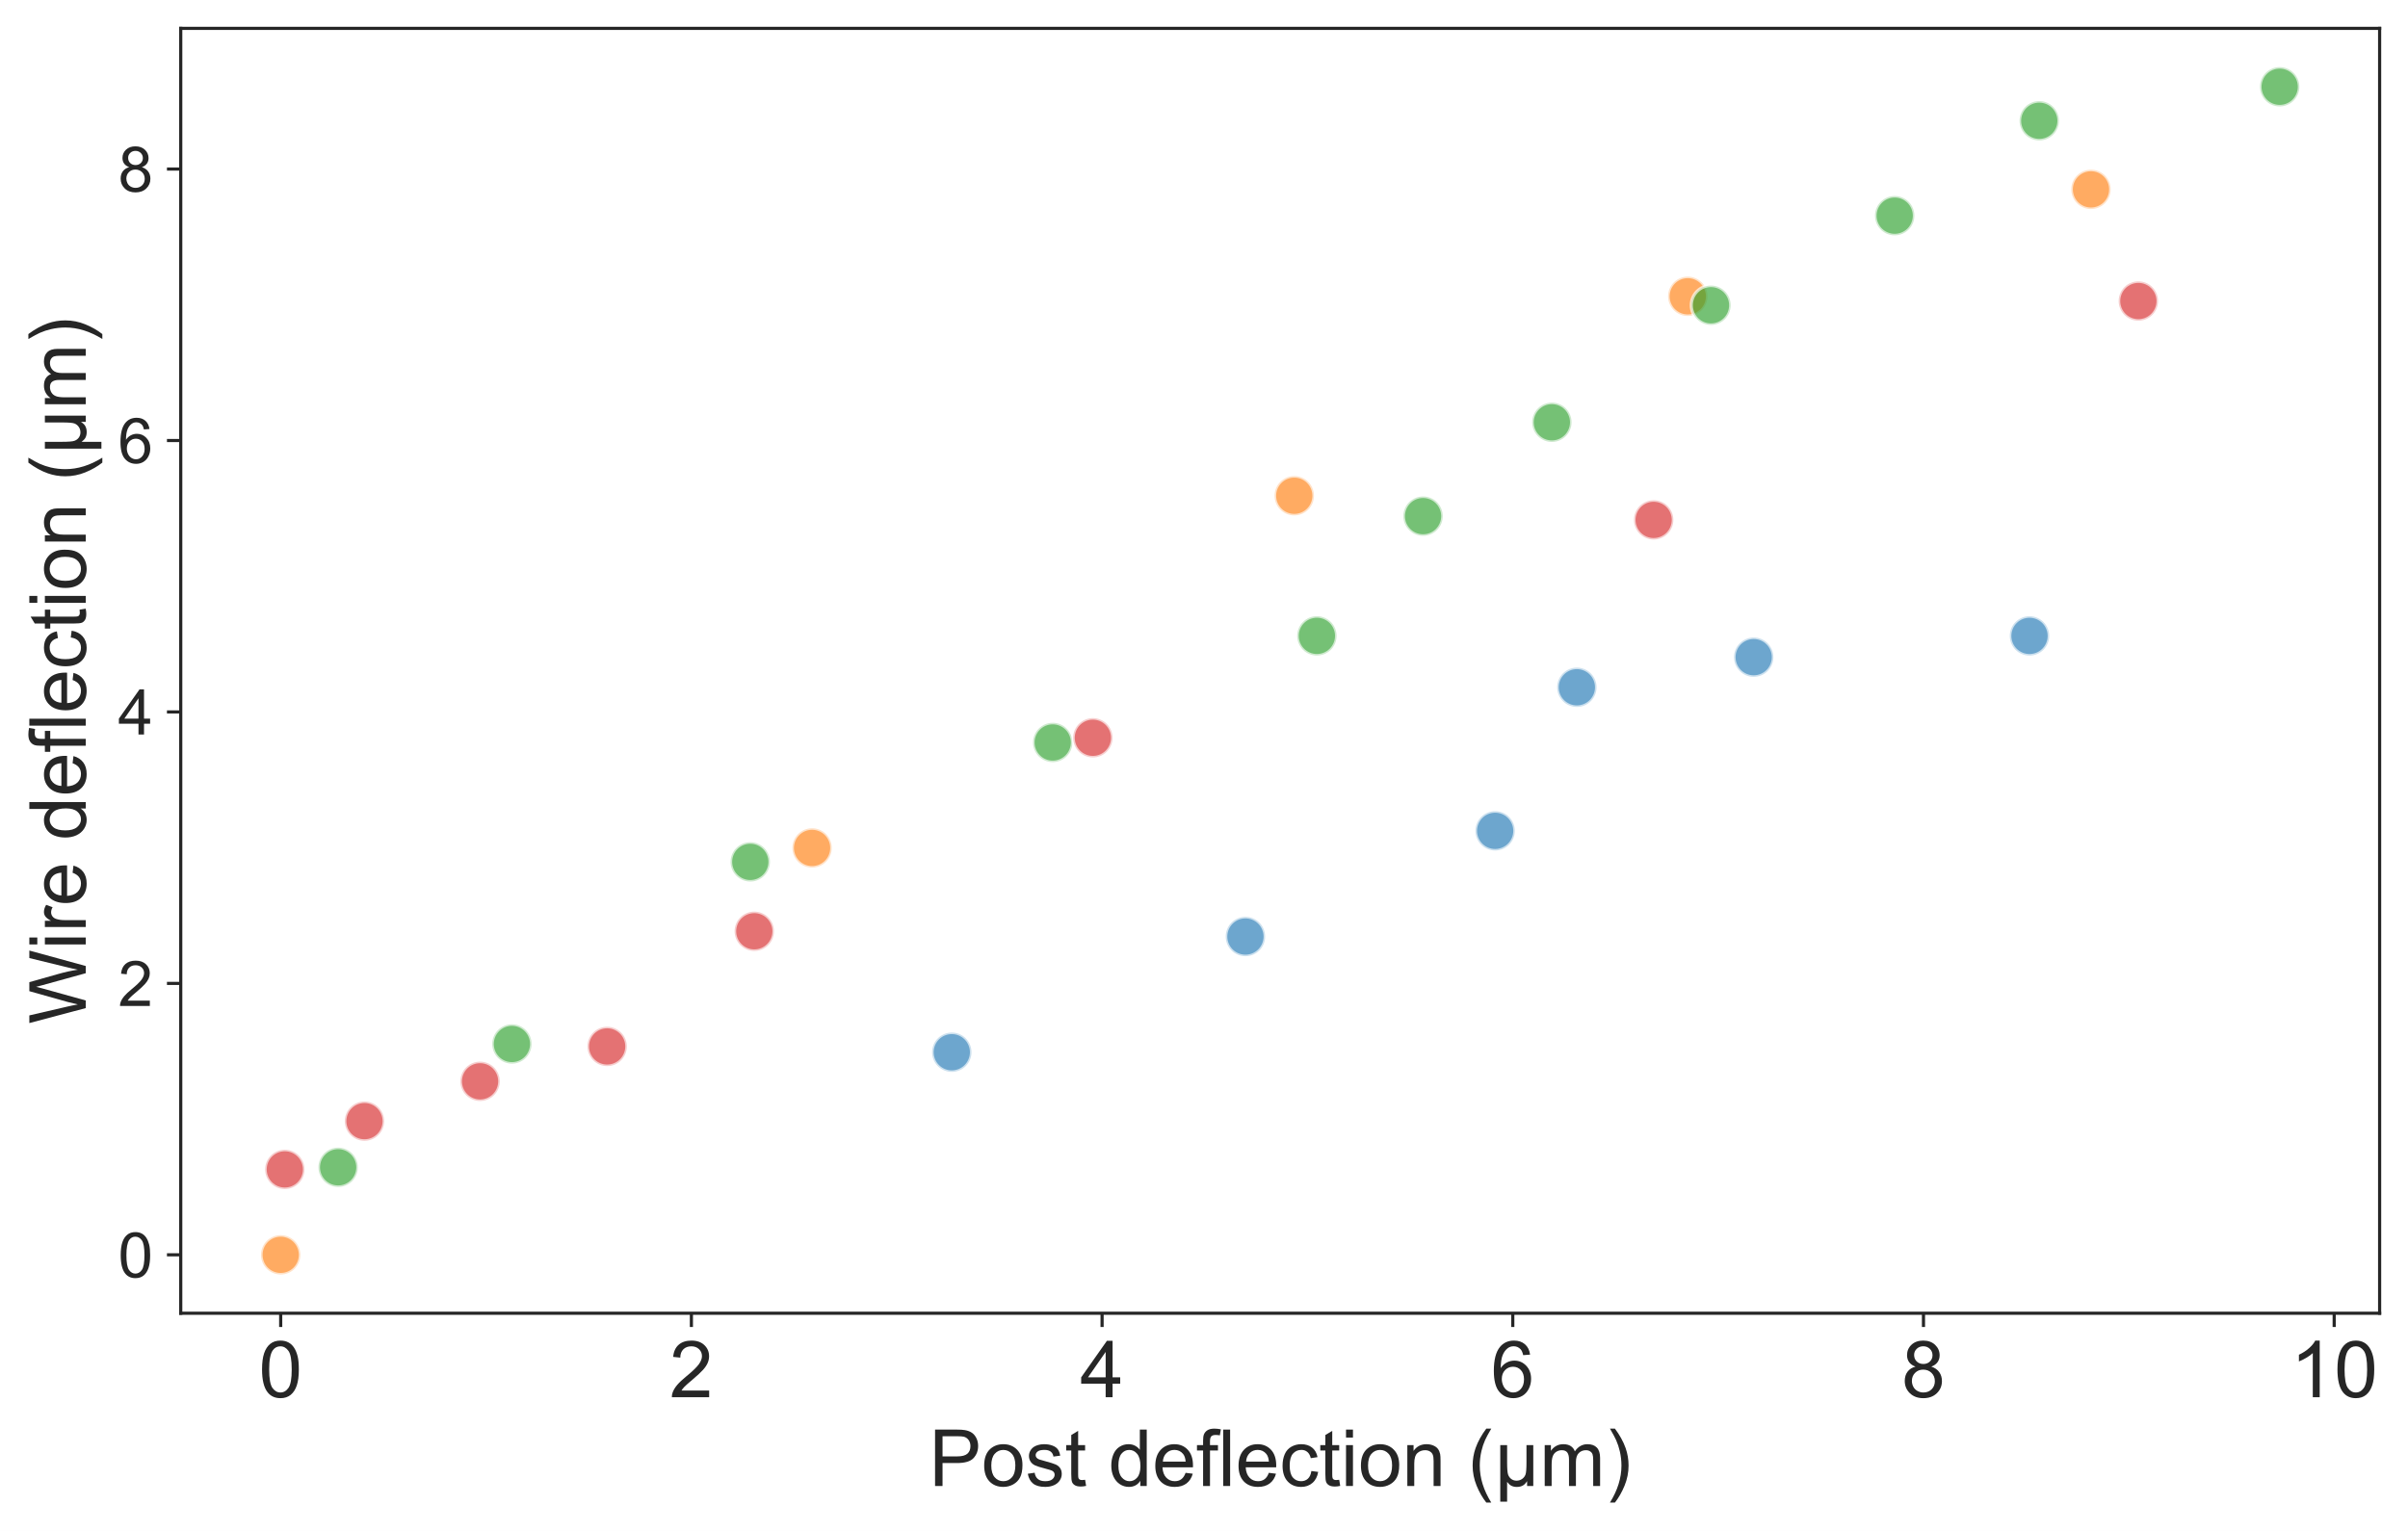
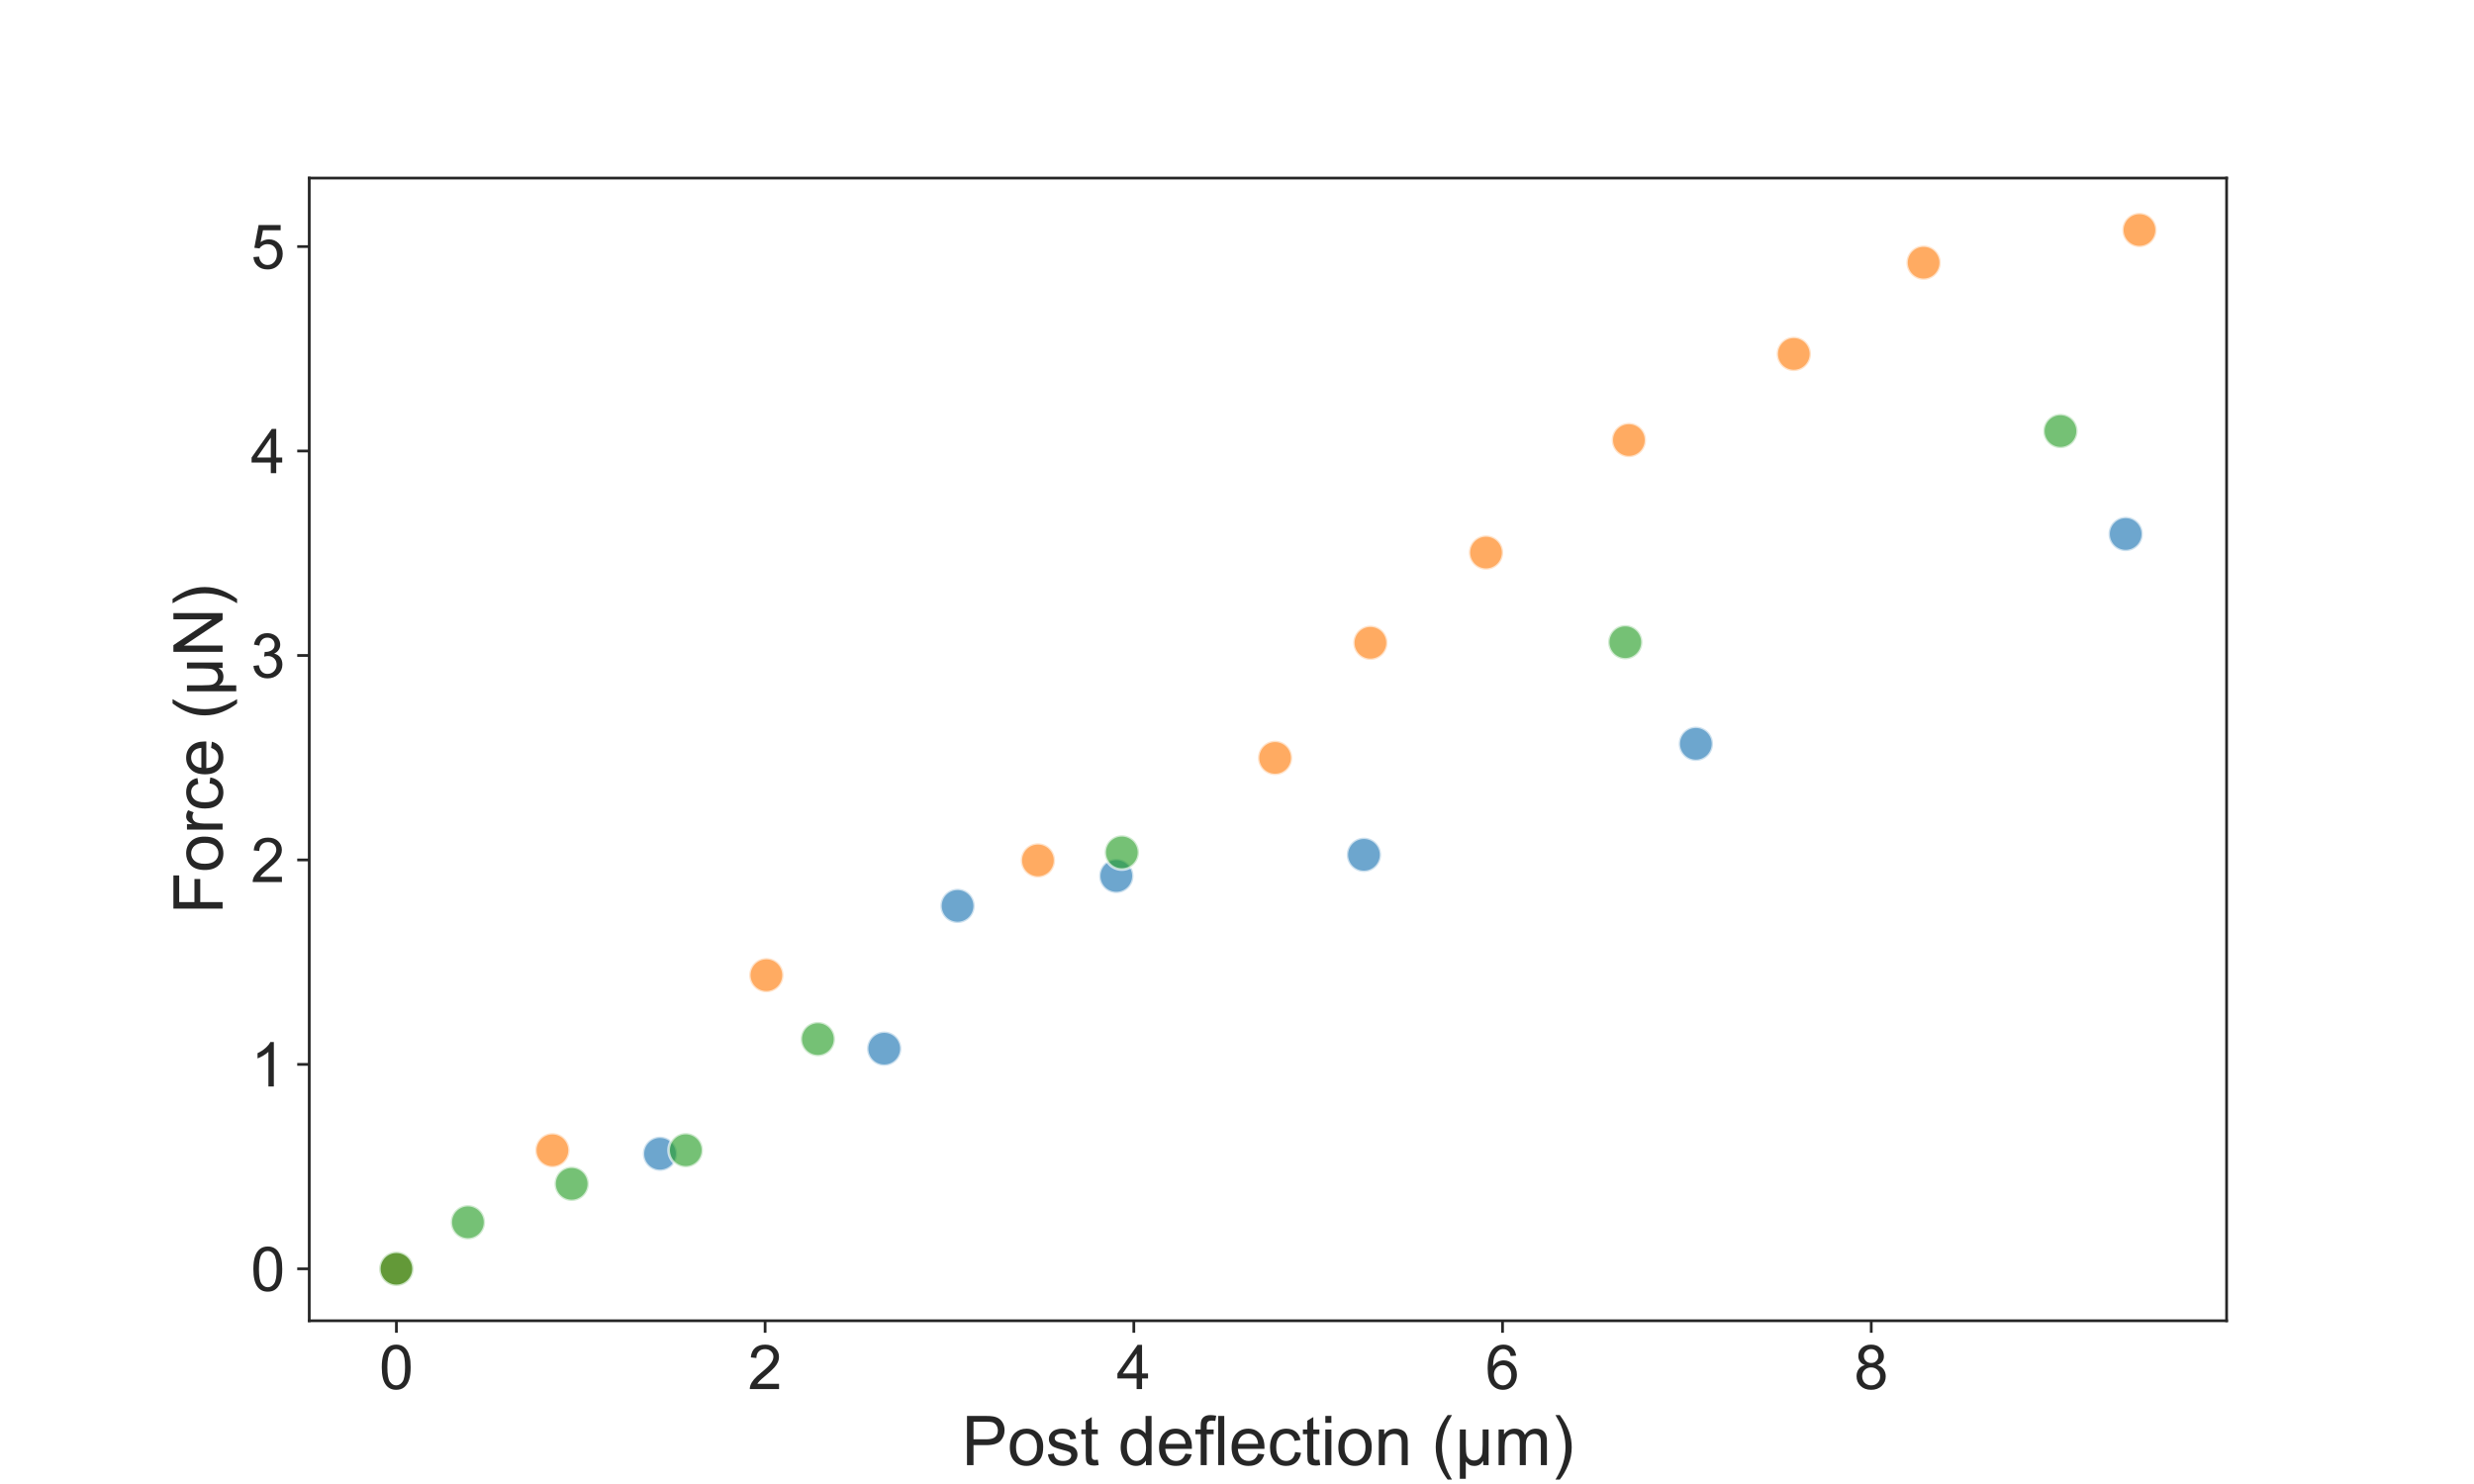
- <svg xmlns="http://www.w3.org/2000/svg" xmlns:xlink="http://www.w3.org/1999/xlink" width="611.066pt" height="388.619pt" viewBox="0 0 611.066 388.619" version="1.1">
+ <svg xmlns="http://www.w3.org/2000/svg" xmlns:xlink="http://www.w3.org/1999/xlink" width="720pt" height="432pt" viewBox="0 0 720 432" version="1.1">
  <defs>
    <style type="text/css">*{stroke-linejoin: round; stroke-linecap: butt}</style>
  </defs>
  <g id="figure_1">
    <g id="patch_1">
-       <path d="M 0 388.619  L 611.066 388.619  L 611.066 0  L 0 0  z " style="fill: #ffffff" />
+       <path d="M 0 432  L 720 432  L 720 0  L 0 0  z " style="fill: #ffffff" />
    </g>
    <g id="axes_1">
      <g id="patch_2">
-         <path d="M 45.866 333.36  L 603.866 333.36  L 603.866 7.2  L 45.866 7.2  z " style="fill: #ffffff" />
+         <path d="M 90 384.48  L 648 384.48  L 648 51.84  L 90 51.84  z " style="fill: #ffffff" />
      </g>
      <g id="matplotlib.axis_1">
        <g id="xtick_1">
          <g id="line2d_1">
            <defs>
-               <path id="mee743f3538" d="M 0 0  L 0 3.5  " style="stroke: #262626; stroke-width: 0.8" />
+               <path id="me6cd12412b" d="M 0 0  L 0 3.5  " style="stroke: #262626; stroke-width: 0.8" />
            </defs>
            <g>
-               <use xlink:href="#mee743f3538" x="71.23" y="333.36" style="fill: #262626; stroke: #262626; stroke-width: 0.8" />
+               <use xlink:href="#me6cd12412b" x="115.364" y="384.48" style="fill: #262626; stroke: #262626; stroke-width: 0.8" />
            </g>
          </g>
          <g id="text_1">
-             <g style="fill: #262626" transform="translate(65.66895 354.6756)scale(0.2 -0.2)">
+             <g style="fill: #262626" transform="translate(110.3588 404.3641) scale(0.18 -0.18)">
              <defs>
                <path id="ArialMT-30" d="M 266 2259  Q 266 3072 433 3567  Q 600 4063 929 4331  Q 1259 4600 1759 4600  Q 2128 4600 2406 4451  Q 2684 4303 2865 4023  Q 3047 3744 3150 3342  Q 3253 2941 3253 2259  Q 3253 1453 3087 958  Q 2922 463 2592 192  Q 2263 -78 1759 -78  Q 1097 -78 719 397  Q 266 969 266 2259  z M 844 2259  Q 844 1131 1108 757  Q 1372 384 1759 384  Q 2147 384 2411 759  Q 2675 1134 2675 2259  Q 2675 3391 2411 3762  Q 2147 4134 1753 4134  Q 1366 4134 1134 3806  Q 844 3388 844 2259  z " transform="scale(0.015625)" />
              </defs>
              <use xlink:href="#ArialMT-30" />
            </g>
          </g>
        </g>
        <g id="xtick_2">
          <g id="line2d_2">
            <g>
-               <use xlink:href="#mee743f3538" x="175.451" y="333.36" style="fill: #262626; stroke: #262626; stroke-width: 0.8" />
+               <use xlink:href="#me6cd12412b" x="222.668" y="384.48" style="fill: #262626; stroke: #262626; stroke-width: 0.8" />
            </g>
          </g>
          <g id="text_2">
-             <g style="fill: #262626" transform="translate(169.8896 354.6756)scale(0.2 -0.2)">
+             <g style="fill: #262626" transform="translate(217.6636 404.3641) scale(0.18 -0.18)">
              <defs>
                <path id="ArialMT-32" d="M 3222 541  L 3222 0  L 194 0  Q 188 203 259 391  Q 375 700 629 1000  Q 884 1300 1366 1694  Q 2113 2306 2375 2664  Q 2638 3022 2638 3341  Q 2638 3675 2398 3904  Q 2159 4134 1775 4134  Q 1369 4134 1125 3890  Q 881 3647 878 3216  L 300 3275  Q 359 3922 746 4261  Q 1134 4600 1788 4600  Q 2447 4600 2831 4234  Q 3216 3869 3216 3328  Q 3216 3053 3103 2787  Q 2991 2522 2730 2228  Q 2469 1934 1863 1422  Q 1356 997 1212 845  Q 1069 694 975 541  L 3222 541  z " transform="scale(0.015625)" />
              </defs>
              <use xlink:href="#ArialMT-32" />
            </g>
          </g>
        </g>
        <g id="xtick_3">
          <g id="line2d_3">
            <g>
-               <use xlink:href="#mee743f3538" x="279.671" y="333.36" style="fill: #262626; stroke: #262626; stroke-width: 0.8" />
+               <use xlink:href="#me6cd12412b" x="329.973" y="384.48" style="fill: #262626; stroke: #262626; stroke-width: 0.8" />
            </g>
          </g>
          <g id="text_3">
-             <g style="fill: #262626" transform="translate(274.1103 354.6756)scale(0.2 -0.2)">
+             <g style="fill: #262626" transform="translate(324.9684 404.3641) scale(0.18 -0.18)">
              <defs>
                <path id="ArialMT-34" d="M 2069 0  L 2069 1097  L 81 1097  L 81 1613  L 2172 4581  L 2631 4581  L 2631 1613  L 3250 1613  L 3250 1097  L 2631 1097  L 2631 0  L 2069 0  z M 2069 1613  L 2069 3678  L 634 1613  L 2069 1613  z " transform="scale(0.015625)" />
              </defs>
              <use xlink:href="#ArialMT-34" />
            </g>
          </g>
        </g>
        <g id="xtick_4">
          <g id="line2d_4">
            <g>
-               <use xlink:href="#mee743f3538" x="383.892" y="333.36" style="fill: #262626; stroke: #262626; stroke-width: 0.8" />
+               <use xlink:href="#me6cd12412b" x="437.278" y="384.48" style="fill: #262626; stroke: #262626; stroke-width: 0.8" />
            </g>
          </g>
          <g id="text_4">
-             <g style="fill: #262626" transform="translate(378.3309 354.6756)scale(0.2 -0.2)">
+             <g style="fill: #262626" transform="translate(432.2732 404.3641) scale(0.18 -0.18)">
              <defs>
                <path id="ArialMT-36" d="M 3184 3459  L 2625 3416  Q 2550 3747 2413 3897  Q 2184 4138 1850 4138  Q 1581 4138 1378 3988  Q 1113 3794 959 3422  Q 806 3050 800 2363  Q 1003 2672 1297 2822  Q 1591 2972 1913 2972  Q 2475 2972 2870 2558  Q 3266 2144 3266 1488  Q 3266 1056 3080 686  Q 2894 316 2569 119  Q 2244 -78 1831 -78  Q 1128 -78 684 439  Q 241 956 241 2144  Q 241 3472 731 4075  Q 1159 4600 1884 4600  Q 2425 4600 2770 4297  Q 3116 3994 3184 3459  z M 888 1484  Q 888 1194 1011 928  Q 1134 663 1356 523  Q 1578 384 1822 384  Q 2178 384 2434 671  Q 2691 959 2691 1453  Q 2691 1928 2437 2201  Q 2184 2475 1800 2475  Q 1419 2475 1153 2201  Q 888 1928 888 1484  z " transform="scale(0.015625)" />
              </defs>
              <use xlink:href="#ArialMT-36" />
            </g>
          </g>
        </g>
        <g id="xtick_5">
          <g id="line2d_5">
            <g>
-               <use xlink:href="#mee743f3538" x="488.112" y="333.36" style="fill: #262626; stroke: #262626; stroke-width: 0.8" />
+               <use xlink:href="#me6cd12412b" x="544.583" y="384.48" style="fill: #262626; stroke: #262626; stroke-width: 0.8" />
            </g>
          </g>
          <g id="text_5">
-             <g style="fill: #262626" transform="translate(482.5516 354.6756)scale(0.2 -0.2)">
+             <g style="fill: #262626" transform="translate(539.578 404.3641) scale(0.18 -0.18)">
              <defs>
                <path id="ArialMT-38" d="M 1131 2484  Q 781 2613 612 2850  Q 444 3088 444 3419  Q 444 3919 803 4259  Q 1163 4600 1759 4600  Q 2359 4600 2725 4251  Q 3091 3903 3091 3403  Q 3091 3084 2923 2848  Q 2756 2613 2416 2484  Q 2838 2347 3058 2040  Q 3278 1734 3278 1309  Q 3278 722 2862 322  Q 2447 -78 1769 -78  Q 1091 -78 675 323  Q 259 725 259 1325  Q 259 1772 486 2073  Q 713 2375 1131 2484  z M 1019 3438  Q 1019 3113 1228 2906  Q 1438 2700 1772 2700  Q 2097 2700 2305 2904  Q 2513 3109 2513 3406  Q 2513 3716 2298 3927  Q 2084 4138 1766 4138  Q 1444 4138 1231 3931  Q 1019 3725 1019 3438  z M 838 1322  Q 838 1081 952 856  Q 1066 631 1291 507  Q 1516 384 1775 384  Q 2178 384 2440 643  Q 2703 903 2703 1303  Q 2703 1709 2433 1975  Q 2163 2241 1756 2241  Q 1359 2241 1098 1978  Q 838 1716 838 1322  z " transform="scale(0.015625)" />
              </defs>
              <use xlink:href="#ArialMT-38" />
            </g>
          </g>
        </g>
-         <g id="xtick_6">
-           <g id="line2d_6">
-             <g>
-               <use xlink:href="#mee743f3538" x="592.333" y="333.36" style="fill: #262626; stroke: #262626; stroke-width: 0.8" />
-             </g>
-           </g>
-           <g id="text_6">
-             <g style="fill: #262626" transform="translate(581.2113 354.6756)scale(0.2 -0.2)">
-               <defs>
-                 <path id="ArialMT-31" d="M 2384 0  L 1822 0  L 1822 3584  Q 1619 3391 1289 3197  Q 959 3003 697 2906  L 697 3450  Q 1169 3672 1522 3987  Q 1875 4303 2022 4600  L 2384 4600  L 2384 0  z " transform="scale(0.015625)" />
-               </defs>
-               <use xlink:href="#ArialMT-31" />
-               <use xlink:href="#ArialMT-30" x="55.615" />
-             </g>
-           </g>
-         </g>
-         <g id="text_7">
-           <g style="fill: #262626" transform="translate(235.7444 377.21)scale(0.2 -0.2)">
+         <g id="text_6">
+           <g style="fill: #262626" transform="translate(279.8781 426.5009) scale(0.2 -0.2)">
            <defs>
              <path id="ArialMT-50" d="M 494 0  L 494 4581  L 2222 4581  Q 2678 4581 2919 4538  Q 3256 4481 3484 4323  Q 3713 4166 3852 3881  Q 3991 3597 3991 3256  Q 3991 2672 3619 2267  Q 3247 1863 2275 1863  L 1100 1863  L 1100 0  L 494 0  z M 1100 2403  L 2284 2403  Q 2872 2403 3119 2622  Q 3366 2841 3366 3238  Q 3366 3525 3220 3729  Q 3075 3934 2838 4000  Q 2684 4041 2272 4041  L 1100 4041  L 1100 2403  z " transform="scale(0.015625)" />
              <path id="ArialMT-6f" d="M 213 1659  Q 213 2581 725 3025  Q 1153 3394 1769 3394  Q 2453 3394 2887 2945  Q 3322 2497 3322 1706  Q 3322 1066 3130 698  Q 2938 331 2570 128  Q 2203 -75 1769 -75  Q 1072 -75 642 372  Q 213 819 213 1659  z M 791 1659  Q 791 1022 1069 705  Q 1347 388 1769 388  Q 2188 388 2466 706  Q 2744 1025 2744 1678  Q 2744 2294 2464 2611  Q 2184 2928 1769 2928  Q 1347 2928 1069 2612  Q 791 2297 791 1659  z " transform="scale(0.015625)" />
              <path id="ArialMT-73" d="M 197 991  L 753 1078  Q 800 744 1014 566  Q 1228 388 1613 388  Q 2000 388 2187 545  Q 2375 703 2375 916  Q 2375 1106 2209 1216  Q 2094 1291 1634 1406  Q 1016 1563 777 1677  Q 538 1791 414 1992  Q 291 2194 291 2438  Q 291 2659 392 2848  Q 494 3038 669 3163  Q 800 3259 1026 3326  Q 1253 3394 1513 3394  Q 1903 3394 2198 3281  Q 2494 3169 2634 2976  Q 2775 2784 2828 2463  L 2278 2388  Q 2241 2644 2061 2787  Q 1881 2931 1553 2931  Q 1166 2931 1000 2803  Q 834 2675 834 2503  Q 834 2394 903 2306  Q 972 2216 1119 2156  Q 1203 2125 1616 2013  Q 2213 1853 2448 1751  Q 2684 1650 2818 1456  Q 2953 1263 2953 975  Q 2953 694 2789 445  Q 2625 197 2315 61  Q 2006 -75 1616 -75  Q 969 -75 630 194  Q 291 463 197 991  z " transform="scale(0.015625)" />
              <path id="ArialMT-74" d="M 1650 503  L 1731 6  Q 1494 -44 1306 -44  Q 1000 -44 831 53  Q 663 150 594 308  Q 525 466 525 972  L 525 2881  L 113 2881  L 113 3319  L 525 3319  L 525 4141  L 1084 4478  L 1084 3319  L 1650 3319  L 1650 2881  L 1084 2881  L 1084 941  Q 1084 700 1114 631  Q 1144 563 1211 522  Q 1278 481 1403 481  Q 1497 481 1650 503  z " transform="scale(0.015625)" />
              <path id="ArialMT-20" transform="scale(0.015625)" />
              <path id="ArialMT-64" d="M 2575 0  L 2575 419  Q 2259 -75 1647 -75  Q 1250 -75 917 144  Q 584 363 401 755  Q 219 1147 219 1656  Q 219 2153 384 2558  Q 550 2963 881 3178  Q 1213 3394 1622 3394  Q 1922 3394 2156 3267  Q 2391 3141 2538 2938  L 2538 4581  L 3097 4581  L 3097 0  L 2575 0  z M 797 1656  Q 797 1019 1065 703  Q 1334 388 1700 388  Q 2069 388 2326 689  Q 2584 991 2584 1609  Q 2584 2291 2321 2609  Q 2059 2928 1675 2928  Q 1300 2928 1048 2622  Q 797 2316 797 1656  z " transform="scale(0.015625)" />
              <path id="ArialMT-65" d="M 2694 1069  L 3275 997  Q 3138 488 2766 206  Q 2394 -75 1816 -75  Q 1088 -75 661 373  Q 234 822 234 1631  Q 234 2469 665 2931  Q 1097 3394 1784 3394  Q 2450 3394 2872 2941  Q 3294 2488 3294 1666  Q 3294 1616 3291 1516  L 816 1516  Q 847 969 1125 678  Q 1403 388 1819 388  Q 2128 388 2347 550  Q 2566 713 2694 1069  z M 847 1978  L 2700 1978  Q 2663 2397 2488 2606  Q 2219 2931 1791 2931  Q 1403 2931 1139 2672  Q 875 2413 847 1978  z " transform="scale(0.015625)" />
              <path id="ArialMT-66" d="M 556 0  L 556 2881  L 59 2881  L 59 3319  L 556 3319  L 556 3672  Q 556 4006 616 4169  Q 697 4388 901 4523  Q 1106 4659 1475 4659  Q 1713 4659 2000 4603  L 1916 4113  Q 1741 4144 1584 4144  Q 1328 4144 1222 4034  Q 1116 3925 1116 3625  L 1116 3319  L 1763 3319  L 1763 2881  L 1116 2881  L 1116 0  L 556 0  z " transform="scale(0.015625)" />
              <path id="ArialMT-6c" d="M 409 0  L 409 4581  L 972 4581  L 972 0  L 409 0  z " transform="scale(0.015625)" />
              <path id="ArialMT-63" d="M 2588 1216  L 3141 1144  Q 3050 572 2676 248  Q 2303 -75 1759 -75  Q 1078 -75 664 370  Q 250 816 250 1647  Q 250 2184 428 2587  Q 606 2991 970 3192  Q 1334 3394 1763 3394  Q 2303 3394 2647 3120  Q 2991 2847 3088 2344  L 2541 2259  Q 2463 2594 2264 2762  Q 2066 2931 1784 2931  Q 1359 2931 1093 2626  Q 828 2322 828 1663  Q 828 994 1084 691  Q 1341 388 1753 388  Q 2084 388 2306 591  Q 2528 794 2588 1216  z " transform="scale(0.015625)" />
              <path id="ArialMT-69" d="M 425 3934  L 425 4581  L 988 4581  L 988 3934  L 425 3934  z M 425 0  L 425 3319  L 988 3319  L 988 0  L 425 0  z " transform="scale(0.015625)" />
              <path id="ArialMT-6e" d="M 422 0  L 422 3319  L 928 3319  L 928 2847  Q 1294 3394 1984 3394  Q 2284 3394 2536 3286  Q 2788 3178 2913 3003  Q 3038 2828 3088 2588  Q 3119 2431 3119 2041  L 3119 0  L 2556 0  L 2556 2019  Q 2556 2363 2490 2533  Q 2425 2703 2258 2804  Q 2091 2906 1866 2906  Q 1506 2906 1245 2678  Q 984 2450 984 1813  L 984 0  L 422 0  z " transform="scale(0.015625)" />
              <path id="ArialMT-28" d="M 1497 -1347  Q 1031 -759 709 28  Q 388 816 388 1659  Q 388 2403 628 3084  Q 909 3875 1497 4659  L 1900 4659  Q 1522 4009 1400 3731  Q 1209 3300 1100 2831  Q 966 2247 966 1656  Q 966 153 1900 -1347  L 1497 -1347  z " transform="scale(0.015625)" />
              <path id="ArialMT-3bc" d="M 3181 3319  L 3181 0  L 2678 0  L 2678 394  Q 2516 144 2356 50  Q 2138 -78 1847 -78  Q 1588 -78 1388 25  Q 1238 103 1056 334  L 1056 -1272  L 500 -1272  L 500 3319  L 1056 3319  L 1056 1913  Q 1056 1147 1137 920  Q 1219 694 1401 562  Q 1584 431 1822 431  Q 2072 431 2269 568  Q 2466 706 2547 923  Q 2628 1141 2628 1903  L 2628 3319  L 3181 3319  z " transform="scale(0.015625)" />
              <path id="ArialMT-6d" d="M 422 0  L 422 3319  L 925 3319  L 925 2853  Q 1081 3097 1340 3245  Q 1600 3394 1931 3394  Q 2300 3394 2536 3241  Q 2772 3088 2869 2813  Q 3263 3394 3894 3394  Q 4388 3394 4653 3120  Q 4919 2847 4919 2278  L 4919 0  L 4359 0  L 4359 2091  Q 4359 2428 4304 2576  Q 4250 2725 4106 2815  Q 3963 2906 3769 2906  Q 3419 2906 3187 2673  Q 2956 2441 2956 1928  L 2956 0  L 2394 0  L 2394 2156  Q 2394 2531 2256 2718  Q 2119 2906 1806 2906  Q 1569 2906 1367 2781  Q 1166 2656 1075 2415  Q 984 2175 984 1722  L 984 0  L 422 0  z " transform="scale(0.015625)" />
              <path id="ArialMT-29" d="M 791 -1347  L 388 -1347  Q 1322 153 1322 1656  Q 1322 2244 1188 2822  Q 1081 3291 891 3722  Q 769 4003 388 4659  L 791 4659  Q 1378 3875 1659 3084  Q 1900 2403 1900 1659  Q 1900 816 1576 28  Q 1253 -759 791 -1347  z " transform="scale(0.015625)" />
            </defs>
            <use xlink:href="#ArialMT-50" />
            <use xlink:href="#ArialMT-6f" x="66.699" />
            <use xlink:href="#ArialMT-73" x="122.314" />
            <use xlink:href="#ArialMT-74" x="172.314" />
            <use xlink:href="#ArialMT-20" x="200.098" />
            <use xlink:href="#ArialMT-64" x="227.881" />
            <use xlink:href="#ArialMT-65" x="283.496" />
            <use xlink:href="#ArialMT-66" x="339.111" />
            <use xlink:href="#ArialMT-6c" x="366.895" />
            <use xlink:href="#ArialMT-65" x="389.111" />
            <use xlink:href="#ArialMT-63" x="444.727" />
            <use xlink:href="#ArialMT-74" x="494.727" />
            <use xlink:href="#ArialMT-69" x="522.51" />
            <use xlink:href="#ArialMT-6f" x="544.727" />
            <use xlink:href="#ArialMT-6e" x="600.342" />
            <use xlink:href="#ArialMT-20" x="655.957" />
            <use xlink:href="#ArialMT-28" x="683.74" />
            <use xlink:href="#ArialMT-3bc" x="717.041" />
            <use xlink:href="#ArialMT-6d" x="774.658" />
            <use xlink:href="#ArialMT-29" x="857.959" />
          </g>
        </g>
      </g>
      <g id="matplotlib.axis_2">
        <g id="ytick_1">
+           <g id="line2d_6">
+             <defs>
+               <path id="mf4914e70d3" d="M 0 0  L -3.5 0  " style="stroke: #262626; stroke-width: 0.8" />
+             </defs>
+             <g>
+               <use xlink:href="#mf4914e70d3" x="90" y="369.36" style="fill: #262626; stroke: #262626; stroke-width: 0.8" />
+             </g>
+           </g>
+           <g id="text_7">
+             <g style="fill: #262626" transform="translate(72.99031 375.802) scale(0.18 -0.18)">
+               <use xlink:href="#ArialMT-30" />
+             </g>
+           </g>
+         </g>
+         <g id="ytick_2">
          <g id="line2d_7">
+             <g>
+               <use xlink:href="#mf4914e70d3" x="90" y="309.843" style="fill: #262626; stroke: #262626; stroke-width: 0.8" />
+             </g>
+           </g>
+           <g id="text_8">
+             <g style="fill: #262626" transform="translate(72.99031 316.2854) scale(0.18 -0.18)">
+               <defs>
+                 <path id="ArialMT-31" d="M 2384 0  L 1822 0  L 1822 3584  Q 1619 3391 1289 3197  Q 959 3003 697 2906  L 697 3450  Q 1169 3672 1522 3987  Q 1875 4303 2022 4600  L 2384 4600  L 2384 0  z " transform="scale(0.015625)" />
+               </defs>
+               <use xlink:href="#ArialMT-31" />
+             </g>
+           </g>
+         </g>
+         <g id="ytick_3">
+           <g id="line2d_8">
+             <g>
+               <use xlink:href="#mf4914e70d3" x="90" y="250.327" style="fill: #262626; stroke: #262626; stroke-width: 0.8" />
+             </g>
+           </g>
+           <g id="text_9">
+             <g style="fill: #262626" transform="translate(72.99031 256.7687) scale(0.18 -0.18)">
+               <use xlink:href="#ArialMT-32" />
+             </g>
+           </g>
+         </g>
+         <g id="ytick_4">
+           <g id="line2d_9">
+             <g>
+               <use xlink:href="#mf4914e70d3" x="90" y="190.81" style="fill: #262626; stroke: #262626; stroke-width: 0.8" />
+             </g>
+           </g>
+           <g id="text_10">
+             <g style="fill: #262626" transform="translate(72.99031 197.252) scale(0.18 -0.18)">
+               <defs>
+                 <path id="ArialMT-33" d="M 269 1209  L 831 1284  Q 928 806 1161 595  Q 1394 384 1728 384  Q 2125 384 2398 659  Q 2672 934 2672 1341  Q 2672 1728 2419 1979  Q 2166 2231 1775 2231  Q 1616 2231 1378 2169  L 1441 2663  Q 1497 2656 1531 2656  Q 1891 2656 2178 2843  Q 2466 3031 2466 3422  Q 2466 3731 2256 3934  Q 2047 4138 1716 4138  Q 1388 4138 1169 3931  Q 950 3725 888 3313  L 325 3413  Q 428 3978 793 4289  Q 1159 4600 1703 4600  Q 2078 4600 2393 4439  Q 2709 4278 2876 4000  Q 3044 3722 3044 3409  Q 3044 3113 2884 2869  Q 2725 2625 2413 2481  Q 2819 2388 3044 2092  Q 3269 1797 3269 1353  Q 3269 753 2831 336  Q 2394 -81 1725 -81  Q 1122 -81 723 278  Q 325 638 269 1209  z " transform="scale(0.015625)" />
+               </defs>
+               <use xlink:href="#ArialMT-33" />
+             </g>
+           </g>
+         </g>
+         <g id="ytick_5">
+           <g id="line2d_10">
+             <g>
+               <use xlink:href="#mf4914e70d3" x="90" y="131.293" style="fill: #262626; stroke: #262626; stroke-width: 0.8" />
+             </g>
+           </g>
+           <g id="text_11">
+             <g style="fill: #262626" transform="translate(72.99031 137.7353) scale(0.18 -0.18)">
+               <use xlink:href="#ArialMT-34" />
+             </g>
+           </g>
+         </g>
+         <g id="ytick_6">
+           <g id="line2d_11">
+             <g>
+               <use xlink:href="#mf4914e70d3" x="90" y="71.777" style="fill: #262626; stroke: #262626; stroke-width: 0.8" />
+             </g>
+           </g>
+           <g id="text_12">
+             <g style="fill: #262626" transform="translate(72.99031 78.21866) scale(0.18 -0.18)">
+               <defs>
+                 <path id="ArialMT-35" d="M 266 1200  L 856 1250  Q 922 819 1161 601  Q 1400 384 1738 384  Q 2144 384 2425 690  Q 2706 997 2706 1503  Q 2706 1984 2436 2262  Q 2166 2541 1728 2541  Q 1456 2541 1237 2417  Q 1019 2294 894 2097  L 366 2166  L 809 4519  L 3088 4519  L 3088 3981  L 1259 3981  L 1013 2750  Q 1425 3038 1878 3038  Q 2478 3038 2890 2622  Q 3303 2206 3303 1553  Q 3303 931 2941 478  Q 2500 -78 1738 -78  Q 1113 -78 717 272  Q 322 622 266 1200  z " transform="scale(0.015625)" />
+               </defs>
+               <use xlink:href="#ArialMT-35" />
+             </g>
+           </g>
+         </g>
+         <g id="text_13">
+           <g style="fill: #262626" transform="translate(64.78094 266.1413) rotate(-90) scale(0.2 -0.2)">
            <defs>
-               <path id="mda0d15f284" d="M 0 0  L -3.5 0  " style="stroke: #262626; stroke-width: 0.8" />
+               <path id="ArialMT-46" d="M 525 0  L 525 4581  L 3616 4581  L 3616 4041  L 1131 4041  L 1131 2622  L 3281 2622  L 3281 2081  L 1131 2081  L 1131 0  L 525 0  z " transform="scale(0.015625)" />
+               <path id="ArialMT-72" d="M 416 0  L 416 3319  L 922 3319  L 922 2816  Q 1116 3169 1280 3281  Q 1444 3394 1641 3394  Q 1925 3394 2219 3213  L 2025 2691  Q 1819 2813 1613 2813  Q 1428 2813 1281 2702  Q 1134 2591 1072 2394  Q 978 2094 978 1738  L 978 0  L 416 0  z " transform="scale(0.015625)" />
+               <path id="ArialMT-4e" d="M 488 0  L 488 4581  L 1109 4581  L 3516 984  L 3516 4581  L 4097 4581  L 4097 0  L 3475 0  L 1069 3600  L 1069 0  L 488 0  z " transform="scale(0.015625)" />
            </defs>
-             <g>
-               <use xlink:href="#mda0d15f284" x="45.866" y="318.535" style="fill: #262626; stroke: #262626; stroke-width: 0.8" />
-             </g>
-           </g>
-           <g id="text_8">
-             <g style="fill: #262626" transform="translate(29.96875 324.2608)scale(0.16 -0.16)">
-               <use xlink:href="#ArialMT-30" />
-             </g>
-           </g>
-         </g>
-         <g id="ytick_2">
-           <g id="line2d_8">
-             <g>
-               <use xlink:href="#mda0d15f284" x="45.866" y="249.631" style="fill: #262626; stroke: #262626; stroke-width: 0.8" />
-             </g>
-           </g>
-           <g id="text_9">
-             <g style="fill: #262626" transform="translate(29.96875 255.3569)scale(0.16 -0.16)">
-               <use xlink:href="#ArialMT-32" />
-             </g>
-           </g>
-         </g>
-         <g id="ytick_3">
-           <g id="line2d_9">
-             <g>
-               <use xlink:href="#mda0d15f284" x="45.866" y="180.727" style="fill: #262626; stroke: #262626; stroke-width: 0.8" />
-             </g>
-           </g>
-           <g id="text_10">
-             <g style="fill: #262626" transform="translate(29.96875 186.4529)scale(0.16 -0.16)">
-               <use xlink:href="#ArialMT-34" />
-             </g>
-           </g>
-         </g>
-         <g id="ytick_4">
-           <g id="line2d_10">
-             <g>
-               <use xlink:href="#mda0d15f284" x="45.866" y="111.823" style="fill: #262626; stroke: #262626; stroke-width: 0.8" />
-             </g>
-           </g>
-           <g id="text_11">
-             <g style="fill: #262626" transform="translate(29.96875 117.549)scale(0.16 -0.16)">
-               <use xlink:href="#ArialMT-36" />
-             </g>
-           </g>
-         </g>
-         <g id="ytick_5">
-           <g id="line2d_11">
-             <g>
-               <use xlink:href="#mda0d15f284" x="45.866" y="42.919" style="fill: #262626; stroke: #262626; stroke-width: 0.8" />
-             </g>
-           </g>
-           <g id="text_12">
-             <g style="fill: #262626" transform="translate(29.96875 48.64509)scale(0.16 -0.16)">
-               <use xlink:href="#ArialMT-38" />
-             </g>
-           </g>
-         </g>
-         <g id="text_13">
-           <g style="fill: #262626" transform="translate(21.75937 259.9441)rotate(-90)scale(0.2 -0.2)">
-             <defs>
-               <path id="ArialMT-57" d="M 1294 0  L 78 4581  L 700 4581  L 1397 1578  Q 1509 1106 1591 641  Q 1766 1375 1797 1488  L 2669 4581  L 3400 4581  L 4056 2263  Q 4303 1400 4413 641  Q 4500 1075 4641 1638  L 5359 4581  L 5969 4581  L 4713 0  L 4128 0  L 3163 3491  Q 3041 3928 3019 4028  Q 2947 3713 2884 3491  L 1913 0  L 1294 0  z " transform="scale(0.015625)" />
-               <path id="ArialMT-72" d="M 416 0  L 416 3319  L 922 3319  L 922 2816  Q 1116 3169 1280 3281  Q 1444 3394 1641 3394  Q 1925 3394 2219 3213  L 2025 2691  Q 1819 2813 1613 2813  Q 1428 2813 1281 2702  Q 1134 2591 1072 2394  Q 978 2094 978 1738  L 978 0  L 416 0  z " transform="scale(0.015625)" />
-             </defs>
-             <use xlink:href="#ArialMT-57" />
-             <use xlink:href="#ArialMT-69" x="94.385" />
-             <use xlink:href="#ArialMT-72" x="116.602" />
-             <use xlink:href="#ArialMT-65" x="149.902" />
-             <use xlink:href="#ArialMT-20" x="205.518" />
-             <use xlink:href="#ArialMT-64" x="233.301" />
-             <use xlink:href="#ArialMT-65" x="288.916" />
-             <use xlink:href="#ArialMT-66" x="344.531" />
-             <use xlink:href="#ArialMT-6c" x="372.314" />
-             <use xlink:href="#ArialMT-65" x="394.531" />
-             <use xlink:href="#ArialMT-63" x="450.146" />
-             <use xlink:href="#ArialMT-74" x="500.146" />
-             <use xlink:href="#ArialMT-69" x="527.93" />
-             <use xlink:href="#ArialMT-6f" x="550.146" />
-             <use xlink:href="#ArialMT-6e" x="605.762" />
-             <use xlink:href="#ArialMT-20" x="661.377" />
-             <use xlink:href="#ArialMT-28" x="689.16" />
-             <use xlink:href="#ArialMT-3bc" x="722.461" />
-             <use xlink:href="#ArialMT-6d" x="780.078" />
-             <use xlink:href="#ArialMT-29" x="863.379" />
+             <use xlink:href="#ArialMT-46" />
+             <use xlink:href="#ArialMT-6f" x="61.084" />
+             <use xlink:href="#ArialMT-72" x="116.699" />
+             <use xlink:href="#ArialMT-63" x="150" />
+             <use xlink:href="#ArialMT-65" x="200" />
+             <use xlink:href="#ArialMT-20" x="255.615" />
+             <use xlink:href="#ArialMT-28" x="283.398" />
+             <use xlink:href="#ArialMT-3bc" x="316.699" />
+             <use xlink:href="#ArialMT-4e" x="374.316" />
+             <use xlink:href="#ArialMT-29" x="446.533" />
          </g>
        </g>
      </g>
      <g id="PathCollection_1">
        <defs>
-           <path id="C0_0_fefbbc17bb" d="M 0 5  C 1.326 5 2.598 4.473 3.536 3.536  C 4.473 2.598 5 1.326 5 -0  C 5 -1.326 4.473 -2.598 3.536 -3.536  C 2.598 -4.473 1.326 -5 0 -5  C -1.326 -5 -2.598 -4.473 -3.536 -3.536  C -4.473 -2.598 -5 -1.326 -5 0  C -5 1.326 -4.473 2.598 -3.536 3.536  C -2.598 4.473 -1.326 5 0 5  z " />
+           <path id="C0_0_1e55057441" d="M 0 5  C 1.326 5 2.598 4.473 3.536 3.536  C 4.473 2.598 5 1.326 5 -0  C 5 -1.326 4.473 -2.598 3.536 -3.536  C 2.598 -4.473 1.326 -5 0 -5  C -1.326 -5 -2.598 -4.473 -3.536 -3.536  C -4.473 -2.598 -5 -1.326 -5 0  C -5 1.326 -4.473 2.598 -3.536 3.536  C -2.598 4.473 -1.326 5 0 5  z " />
        </defs>
-         <g clip-path="url(#p68389660c3)">
-           <use xlink:href="#C0_0_fefbbc17bb" x="241.532" y="267.105" style="fill: #1f77b4; fill-opacity: 0.65; stroke: #ffffff; stroke-opacity: 0.65; stroke-width: 0.8" />
-         </g>
-         <g clip-path="url(#p68389660c3)">
-           <use xlink:href="#C0_0_fefbbc17bb" x="316.047" y="237.736" style="fill: #1f77b4; fill-opacity: 0.65; stroke: #ffffff; stroke-opacity: 0.65; stroke-width: 0.8" />
-         </g>
-         <g clip-path="url(#p68389660c3)">
-           <use xlink:href="#C0_0_fefbbc17bb" x="379.416" y="210.905" style="fill: #1f77b4; fill-opacity: 0.65; stroke: #ffffff; stroke-opacity: 0.65; stroke-width: 0.8" />
-         </g>
-         <g clip-path="url(#p68389660c3)">
-           <use xlink:href="#C0_0_fefbbc17bb" x="400.154" y="174.463" style="fill: #1f77b4; fill-opacity: 0.65; stroke: #ffffff; stroke-opacity: 0.65; stroke-width: 0.8" />
-         </g>
-         <g clip-path="url(#p68389660c3)">
-           <use xlink:href="#C0_0_fefbbc17bb" x="445.027" y="166.818" style="fill: #1f77b4; fill-opacity: 0.65; stroke: #ffffff; stroke-opacity: 0.65; stroke-width: 0.8" />
-         </g>
-         <g clip-path="url(#p68389660c3)">
-           <use xlink:href="#C0_0_fefbbc17bb" x="515.016" y="161.419" style="fill: #1f77b4; fill-opacity: 0.65; stroke: #ffffff; stroke-opacity: 0.65; stroke-width: 0.8" />
-         </g>
-         <g clip-path="url(#p68389660c3)">
-           <use xlink:href="#C0_0_fefbbc17bb" x="71.23" y="318.535" style="fill: #ff7f0e; fill-opacity: 0.65; stroke: #ffffff; stroke-opacity: 0.65; stroke-width: 0.8" />
-         </g>
-         <g clip-path="url(#p68389660c3)">
-           <use xlink:href="#C0_0_fefbbc17bb" x="206.076" y="215.244" style="fill: #ff7f0e; fill-opacity: 0.65; stroke: #ffffff; stroke-opacity: 0.65; stroke-width: 0.8" />
-         </g>
-         <g clip-path="url(#p68389660c3)">
-           <use xlink:href="#C0_0_fefbbc17bb" x="328.44" y="125.844" style="fill: #ff7f0e; fill-opacity: 0.65; stroke: #ffffff; stroke-opacity: 0.65; stroke-width: 0.8" />
-         </g>
-         <g clip-path="url(#p68389660c3)">
-           <use xlink:href="#C0_0_fefbbc17bb" x="428.297" y="75.215" style="fill: #ff7f0e; fill-opacity: 0.65; stroke: #ffffff; stroke-opacity: 0.65; stroke-width: 0.8" />
-         </g>
-         <g clip-path="url(#p68389660c3)">
-           <use xlink:href="#C0_0_fefbbc17bb" x="530.617" y="48.07" style="fill: #ff7f0e; fill-opacity: 0.65; stroke: #ffffff; stroke-opacity: 0.65; stroke-width: 0.8" />
-         </g>
-         <g clip-path="url(#p68389660c3)">
-           <use xlink:href="#C0_0_fefbbc17bb" x="85.81" y="296.315" style="fill: #2ca02c; fill-opacity: 0.65; stroke: #ffffff; stroke-opacity: 0.65; stroke-width: 0.8" />
-         </g>
-         <g clip-path="url(#p68389660c3)">
-           <use xlink:href="#C0_0_fefbbc17bb" x="129.907" y="265.008" style="fill: #2ca02c; fill-opacity: 0.65; stroke: #ffffff; stroke-opacity: 0.65; stroke-width: 0.8" />
-         </g>
-         <g clip-path="url(#p68389660c3)">
-           <use xlink:href="#C0_0_fefbbc17bb" x="190.394" y="218.783" style="fill: #2ca02c; fill-opacity: 0.65; stroke: #ffffff; stroke-opacity: 0.65; stroke-width: 0.8" />
-         </g>
-         <g clip-path="url(#p68389660c3)">
-           <use xlink:href="#C0_0_fefbbc17bb" x="267.144" y="188.474" style="fill: #2ca02c; fill-opacity: 0.65; stroke: #ffffff; stroke-opacity: 0.65; stroke-width: 0.8" />
-         </g>
-         <g clip-path="url(#p68389660c3)">
-           <use xlink:href="#C0_0_fefbbc17bb" x="334.181" y="161.41" style="fill: #2ca02c; fill-opacity: 0.65; stroke: #ffffff; stroke-opacity: 0.65; stroke-width: 0.8" />
-         </g>
-         <g clip-path="url(#p68389660c3)">
-           <use xlink:href="#C0_0_fefbbc17bb" x="361.123" y="131.018" style="fill: #2ca02c; fill-opacity: 0.65; stroke: #ffffff; stroke-opacity: 0.65; stroke-width: 0.8" />
-         </g>
-         <g clip-path="url(#p68389660c3)">
-           <use xlink:href="#C0_0_fefbbc17bb" x="393.81" y="107.193" style="fill: #2ca02c; fill-opacity: 0.65; stroke: #ffffff; stroke-opacity: 0.65; stroke-width: 0.8" />
-         </g>
-         <g clip-path="url(#p68389660c3)">
-           <use xlink:href="#C0_0_fefbbc17bb" x="434.188" y="77.488" style="fill: #2ca02c; fill-opacity: 0.65; stroke: #ffffff; stroke-opacity: 0.65; stroke-width: 0.8" />
-         </g>
-         <g clip-path="url(#p68389660c3)">
-           <use xlink:href="#C0_0_fefbbc17bb" x="480.807" y="54.747" style="fill: #2ca02c; fill-opacity: 0.65; stroke: #ffffff; stroke-opacity: 0.65; stroke-width: 0.8" />
-         </g>
-         <g clip-path="url(#p68389660c3)">
-           <use xlink:href="#C0_0_fefbbc17bb" x="517.493" y="30.656" style="fill: #2ca02c; fill-opacity: 0.65; stroke: #ffffff; stroke-opacity: 0.65; stroke-width: 0.8" />
-         </g>
-         <g clip-path="url(#p68389660c3)">
-           <use xlink:href="#C0_0_fefbbc17bb" x="578.503" y="22.025" style="fill: #2ca02c; fill-opacity: 0.65; stroke: #ffffff; stroke-opacity: 0.65; stroke-width: 0.8" />
-         </g>
-         <g clip-path="url(#p68389660c3)">
-           <use xlink:href="#C0_0_fefbbc17bb" x="72.278" y="296.847" style="fill: #d62728; fill-opacity: 0.65; stroke: #ffffff; stroke-opacity: 0.65; stroke-width: 0.8" />
-         </g>
-         <g clip-path="url(#p68389660c3)">
-           <use xlink:href="#C0_0_fefbbc17bb" x="92.492" y="284.596" style="fill: #d62728; fill-opacity: 0.65; stroke: #ffffff; stroke-opacity: 0.65; stroke-width: 0.8" />
-         </g>
-         <g clip-path="url(#p68389660c3)">
-           <use xlink:href="#C0_0_fefbbc17bb" x="121.824" y="274.488" style="fill: #d62728; fill-opacity: 0.65; stroke: #ffffff; stroke-opacity: 0.65; stroke-width: 0.8" />
-         </g>
-         <g clip-path="url(#p68389660c3)">
-           <use xlink:href="#C0_0_fefbbc17bb" x="154.073" y="265.631" style="fill: #d62728; fill-opacity: 0.65; stroke: #ffffff; stroke-opacity: 0.65; stroke-width: 0.8" />
-         </g>
-         <g clip-path="url(#p68389660c3)">
-           <use xlink:href="#C0_0_fefbbc17bb" x="191.415" y="236.397" style="fill: #d62728; fill-opacity: 0.65; stroke: #ffffff; stroke-opacity: 0.65; stroke-width: 0.8" />
-         </g>
-         <g clip-path="url(#p68389660c3)">
-           <use xlink:href="#C0_0_fefbbc17bb" x="277.331" y="187.281" style="fill: #d62728; fill-opacity: 0.65; stroke: #ffffff; stroke-opacity: 0.65; stroke-width: 0.8" />
-         </g>
-         <g clip-path="url(#p68389660c3)">
-           <use xlink:href="#C0_0_fefbbc17bb" x="419.641" y="131.972" style="fill: #d62728; fill-opacity: 0.65; stroke: #ffffff; stroke-opacity: 0.65; stroke-width: 0.8" />
-         </g>
-         <g clip-path="url(#p68389660c3)">
-           <use xlink:href="#C0_0_fefbbc17bb" x="542.644" y="76.416" style="fill: #d62728; fill-opacity: 0.65; stroke: #ffffff; stroke-opacity: 0.65; stroke-width: 0.8" />
+         <g clip-path="url(#peaaaaddce3)">
+           <use xlink:href="#C0_0_1e55057441" x="115.364" y="369.36" style="fill: #1f77b4; fill-opacity: 0.65; stroke: #ffffff; stroke-opacity: 0.65; stroke-width: 0.8" />
+         </g>
+         <g clip-path="url(#peaaaaddce3)">
+           <use xlink:href="#C0_0_1e55057441" x="192.084" y="335.87" style="fill: #1f77b4; fill-opacity: 0.65; stroke: #ffffff; stroke-opacity: 0.65; stroke-width: 0.8" />
+         </g>
+         <g clip-path="url(#peaaaaddce3)">
+           <use xlink:href="#C0_0_1e55057441" x="257.328" y="305.273" style="fill: #1f77b4; fill-opacity: 0.65; stroke: #ffffff; stroke-opacity: 0.65; stroke-width: 0.8" />
+         </g>
+         <g clip-path="url(#peaaaaddce3)">
+           <use xlink:href="#C0_0_1e55057441" x="278.679" y="263.717" style="fill: #1f77b4; fill-opacity: 0.65; stroke: #ffffff; stroke-opacity: 0.65; stroke-width: 0.8" />
+         </g>
+         <g clip-path="url(#peaaaaddce3)">
+           <use xlink:href="#C0_0_1e55057441" x="324.88" y="254.998" style="fill: #1f77b4; fill-opacity: 0.65; stroke: #ffffff; stroke-opacity: 0.65; stroke-width: 0.8" />
+         </g>
+         <g clip-path="url(#peaaaaddce3)">
+           <use xlink:href="#C0_0_1e55057441" x="396.941" y="248.842" style="fill: #1f77b4; fill-opacity: 0.65; stroke: #ffffff; stroke-opacity: 0.65; stroke-width: 0.8" />
+         </g>
+         <g clip-path="url(#peaaaaddce3)">
+           <use xlink:href="#C0_0_1e55057441" x="493.546" y="216.526" style="fill: #1f77b4; fill-opacity: 0.65; stroke: #ffffff; stroke-opacity: 0.65; stroke-width: 0.8" />
+         </g>
+         <g clip-path="url(#peaaaaddce3)">
+           <use xlink:href="#C0_0_1e55057441" x="618.631" y="155.451" style="fill: #1f77b4; fill-opacity: 0.65; stroke: #ffffff; stroke-opacity: 0.65; stroke-width: 0.8" />
+         </g>
+         <g clip-path="url(#peaaaaddce3)">
+           <use xlink:href="#C0_0_1e55057441" x="115.364" y="369.36" style="fill: #ff7f0e; fill-opacity: 0.65; stroke: #ffffff; stroke-opacity: 0.65; stroke-width: 0.8" />
+         </g>
+         <g clip-path="url(#peaaaaddce3)">
+           <use xlink:href="#C0_0_1e55057441" x="160.766" y="334.844" style="fill: #ff7f0e; fill-opacity: 0.65; stroke: #ffffff; stroke-opacity: 0.65; stroke-width: 0.8" />
+         </g>
+         <g clip-path="url(#peaaaaddce3)">
+           <use xlink:href="#C0_0_1e55057441" x="223.043" y="283.882" style="fill: #ff7f0e; fill-opacity: 0.65; stroke: #ffffff; stroke-opacity: 0.65; stroke-width: 0.8" />
+         </g>
+         <g clip-path="url(#peaaaaddce3)">
+           <use xlink:href="#C0_0_1e55057441" x="302.064" y="250.467" style="fill: #ff7f0e; fill-opacity: 0.65; stroke: #ffffff; stroke-opacity: 0.65; stroke-width: 0.8" />
+         </g>
+         <g clip-path="url(#peaaaaddce3)">
+           <use xlink:href="#C0_0_1e55057441" x="371.085" y="220.629" style="fill: #ff7f0e; fill-opacity: 0.65; stroke: #ffffff; stroke-opacity: 0.65; stroke-width: 0.8" />
+         </g>
+         <g clip-path="url(#peaaaaddce3)">
+           <use xlink:href="#C0_0_1e55057441" x="398.824" y="187.123" style="fill: #ff7f0e; fill-opacity: 0.65; stroke: #ffffff; stroke-opacity: 0.65; stroke-width: 0.8" />
+         </g>
+         <g clip-path="url(#peaaaaddce3)">
+           <use xlink:href="#C0_0_1e55057441" x="432.478" y="160.855" style="fill: #ff7f0e; fill-opacity: 0.65; stroke: #ffffff; stroke-opacity: 0.65; stroke-width: 0.8" />
+         </g>
+         <g clip-path="url(#peaaaaddce3)">
+           <use xlink:href="#C0_0_1e55057441" x="474.051" y="128.106" style="fill: #ff7f0e; fill-opacity: 0.65; stroke: #ffffff; stroke-opacity: 0.65; stroke-width: 0.8" />
+         </g>
+         <g clip-path="url(#peaaaaddce3)">
+           <use xlink:href="#C0_0_1e55057441" x="522.049" y="103.035" style="fill: #ff7f0e; fill-opacity: 0.65; stroke: #ffffff; stroke-opacity: 0.65; stroke-width: 0.8" />
+         </g>
+         <g clip-path="url(#peaaaaddce3)">
+           <use xlink:href="#C0_0_1e55057441" x="559.821" y="76.475" style="fill: #ff7f0e; fill-opacity: 0.65; stroke: #ffffff; stroke-opacity: 0.65; stroke-width: 0.8" />
+         </g>
+         <g clip-path="url(#peaaaaddce3)">
+           <use xlink:href="#C0_0_1e55057441" x="622.636" y="66.96" style="fill: #ff7f0e; fill-opacity: 0.65; stroke: #ffffff; stroke-opacity: 0.65; stroke-width: 0.8" />
+         </g>
+         <g clip-path="url(#peaaaaddce3)">
+           <use xlink:href="#C0_0_1e55057441" x="115.364" y="369.36" style="fill: #2ca02c; fill-opacity: 0.65; stroke: #ffffff; stroke-opacity: 0.65; stroke-width: 0.8" />
+         </g>
+         <g clip-path="url(#peaaaaddce3)">
+           <use xlink:href="#C0_0_1e55057441" x="136.175" y="355.806" style="fill: #2ca02c; fill-opacity: 0.65; stroke: #ffffff; stroke-opacity: 0.65; stroke-width: 0.8" />
+         </g>
+         <g clip-path="url(#peaaaaddce3)">
+           <use xlink:href="#C0_0_1e55057441" x="166.375" y="344.624" style="fill: #2ca02c; fill-opacity: 0.65; stroke: #ffffff; stroke-opacity: 0.65; stroke-width: 0.8" />
+         </g>
+         <g clip-path="url(#peaaaaddce3)">
+           <use xlink:href="#C0_0_1e55057441" x="199.579" y="334.825" style="fill: #2ca02c; fill-opacity: 0.65; stroke: #ffffff; stroke-opacity: 0.65; stroke-width: 0.8" />
+         </g>
+         <g clip-path="url(#peaaaaddce3)">
+           <use xlink:href="#C0_0_1e55057441" x="238.025" y="302.481" style="fill: #2ca02c; fill-opacity: 0.65; stroke: #ffffff; stroke-opacity: 0.65; stroke-width: 0.8" />
+         </g>
+         <g clip-path="url(#peaaaaddce3)">
+           <use xlink:href="#C0_0_1e55057441" x="326.484" y="248.142" style="fill: #2ca02c; fill-opacity: 0.65; stroke: #ffffff; stroke-opacity: 0.65; stroke-width: 0.8" />
+         </g>
+         <g clip-path="url(#peaaaaddce3)">
+           <use xlink:href="#C0_0_1e55057441" x="473.006" y="186.951" style="fill: #2ca02c; fill-opacity: 0.65; stroke: #ffffff; stroke-opacity: 0.65; stroke-width: 0.8" />
+         </g>
+         <g clip-path="url(#peaaaaddce3)">
+           <use xlink:href="#C0_0_1e55057441" x="599.648" y="125.486" style="fill: #2ca02c; fill-opacity: 0.65; stroke: #ffffff; stroke-opacity: 0.65; stroke-width: 0.8" />
        </g>
      </g>
      <g id="patch_3">
-         <path d="M 45.866 333.36  L 45.866 7.2  " style="fill: none; stroke: #262626; stroke-width: 0.8; stroke-linejoin: miter; stroke-linecap: square" />
+         <path d="M 90 384.48  L 90 51.84  " style="fill: none; stroke: #262626; stroke-width: 0.8; stroke-linejoin: miter; stroke-linecap: square" />
      </g>
      <g id="patch_4">
-         <path d="M 603.866 333.36  L 603.866 7.2  " style="fill: none; stroke: #262626; stroke-width: 0.8; stroke-linejoin: miter; stroke-linecap: square" />
+         <path d="M 648 384.48  L 648 51.84  " style="fill: none; stroke: #262626; stroke-width: 0.8; stroke-linejoin: miter; stroke-linecap: square" />
      </g>
      <g id="patch_5">
-         <path d="M 45.866 333.36  L 603.866 333.36  " style="fill: none; stroke: #262626; stroke-width: 0.8; stroke-linejoin: miter; stroke-linecap: square" />
+         <path d="M 90 384.48  L 648 384.48  " style="fill: none; stroke: #262626; stroke-width: 0.8; stroke-linejoin: miter; stroke-linecap: square" />
      </g>
      <g id="patch_6">
-         <path d="M 45.866 7.2  L 603.866 7.2  " style="fill: none; stroke: #262626; stroke-width: 0.8; stroke-linejoin: miter; stroke-linecap: square" />
+         <path d="M 90 51.84  L 648 51.84  " style="fill: none; stroke: #262626; stroke-width: 0.8; stroke-linejoin: miter; stroke-linecap: square" />
      </g>
    </g>
  </g>
  <defs>
-     <clipPath id="p68389660c3">
-       <rect x="45.866" y="7.2" width="558" height="326.16" />
+     <clipPath id="peaaaaddce3">
+       <rect x="90" y="51.84" width="558" height="332.64" />
    </clipPath>
  </defs>
</svg>
